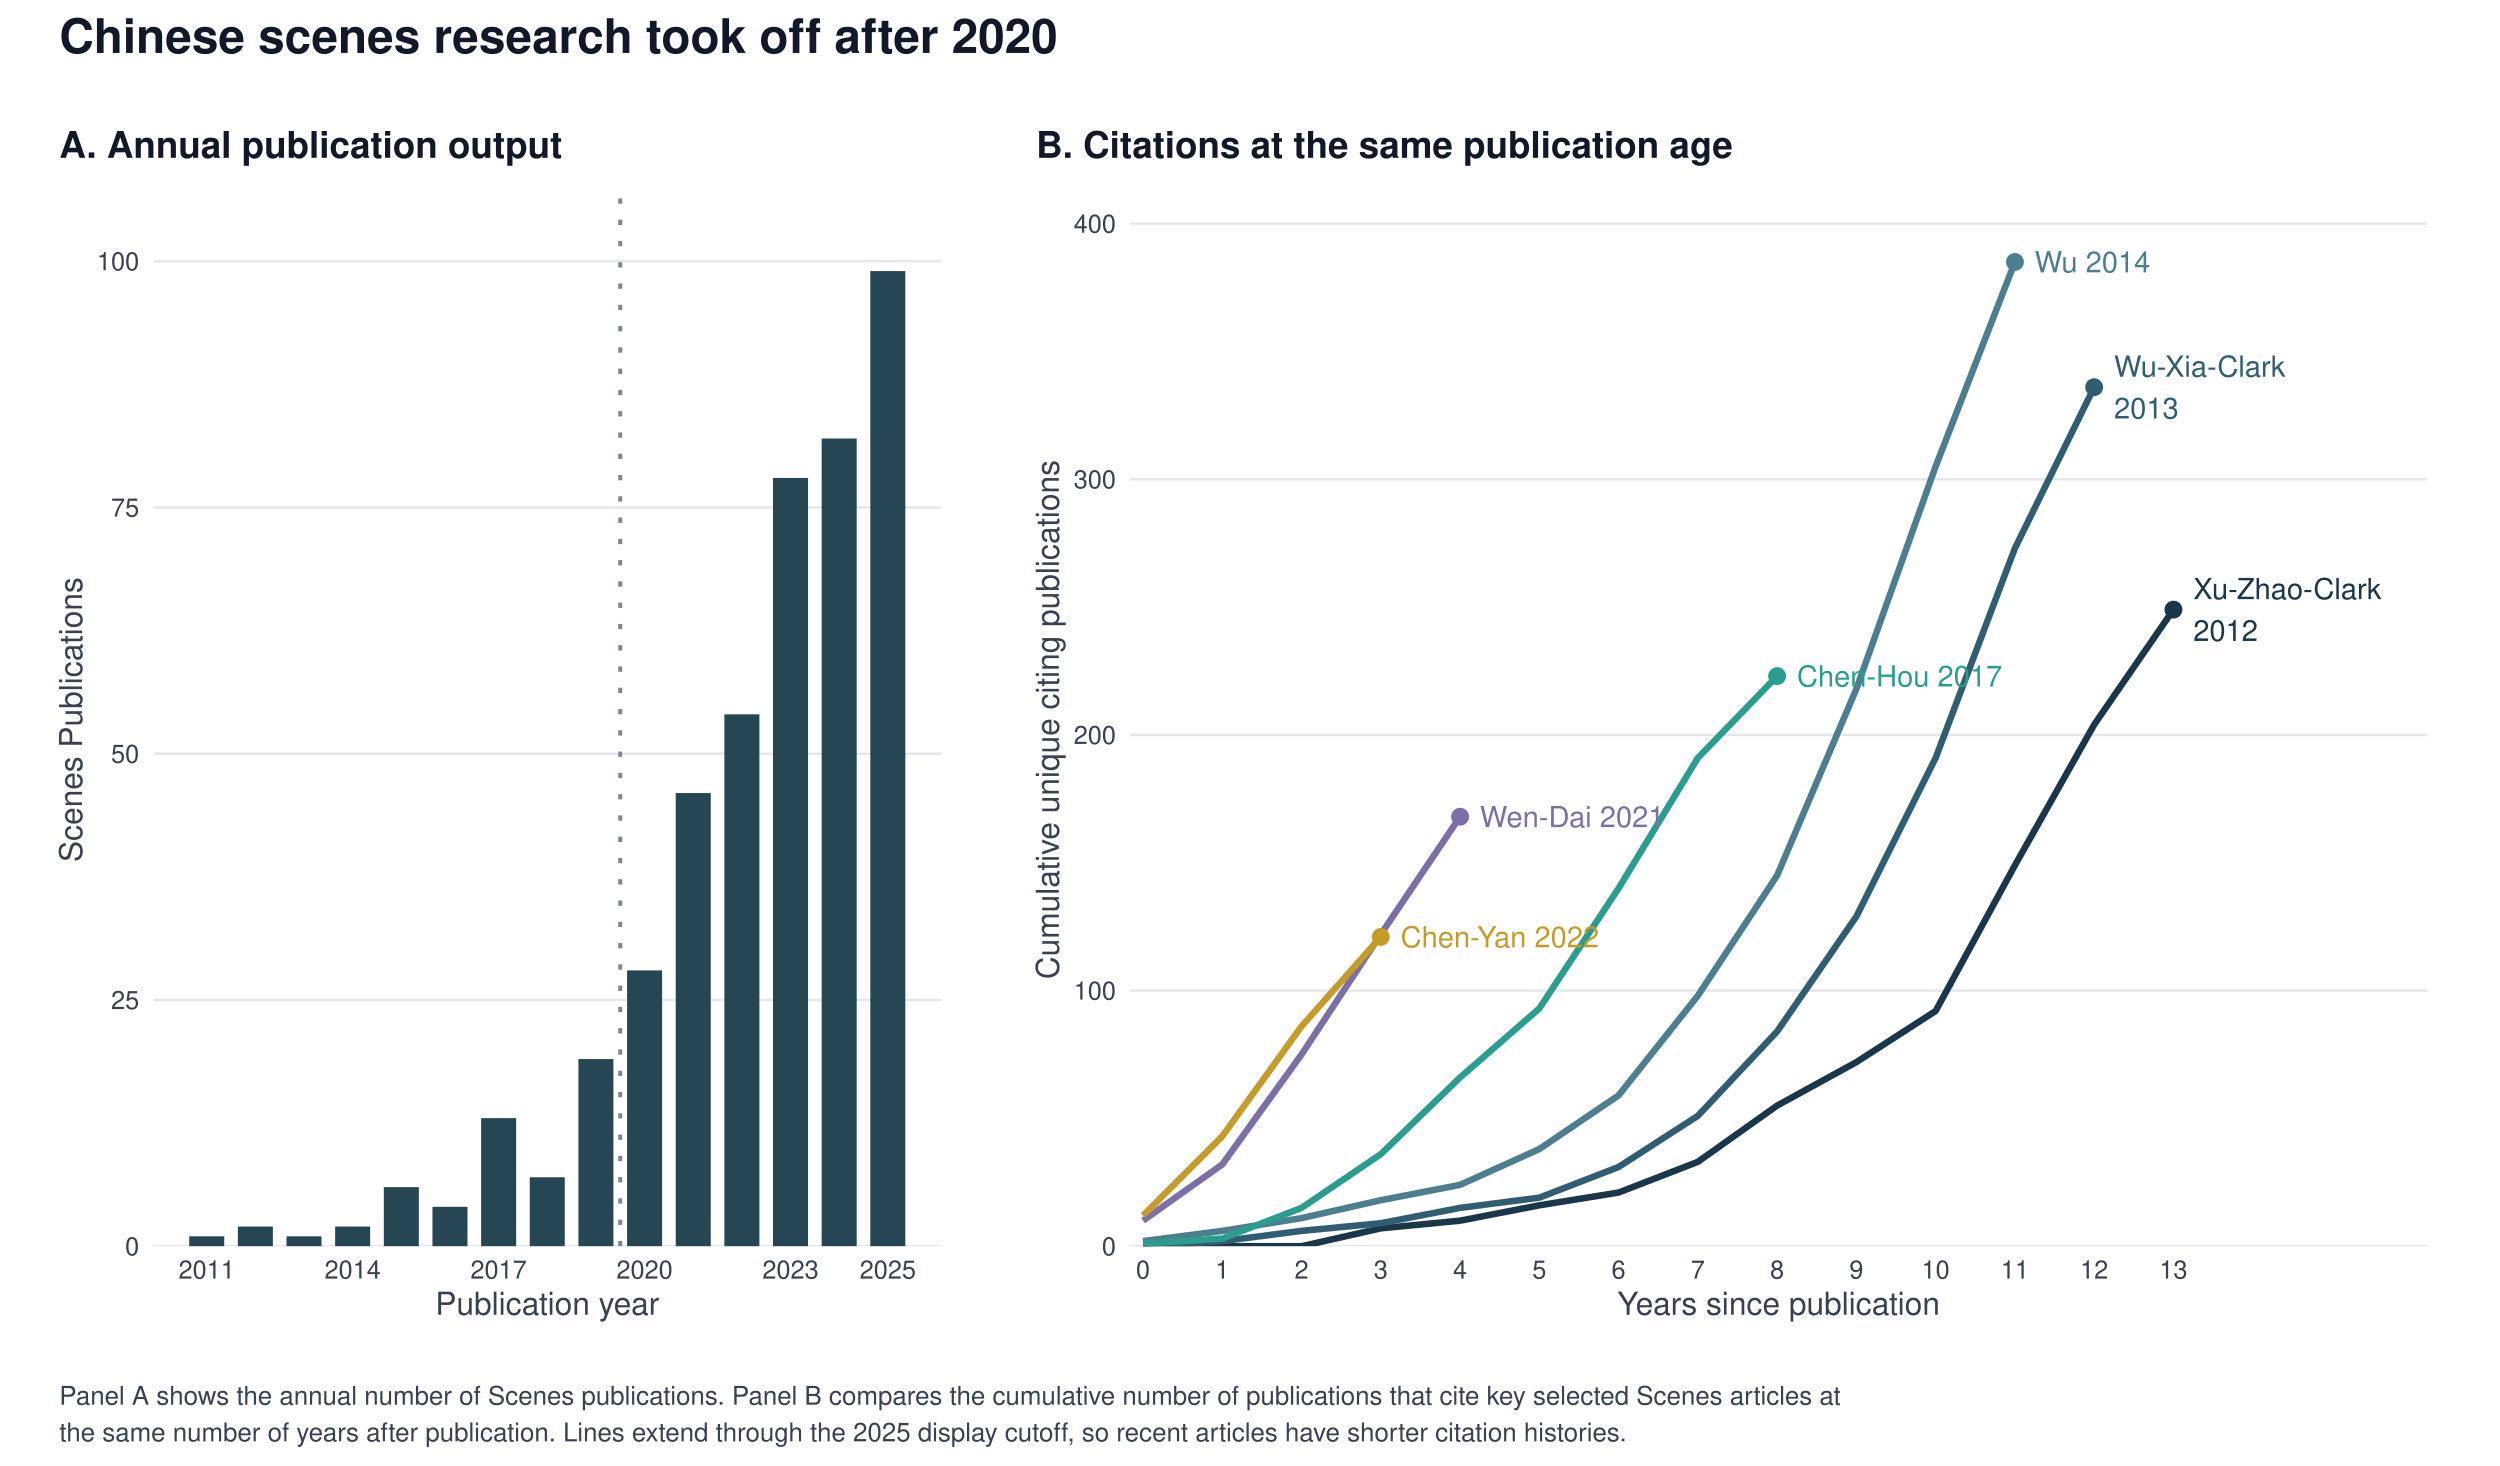
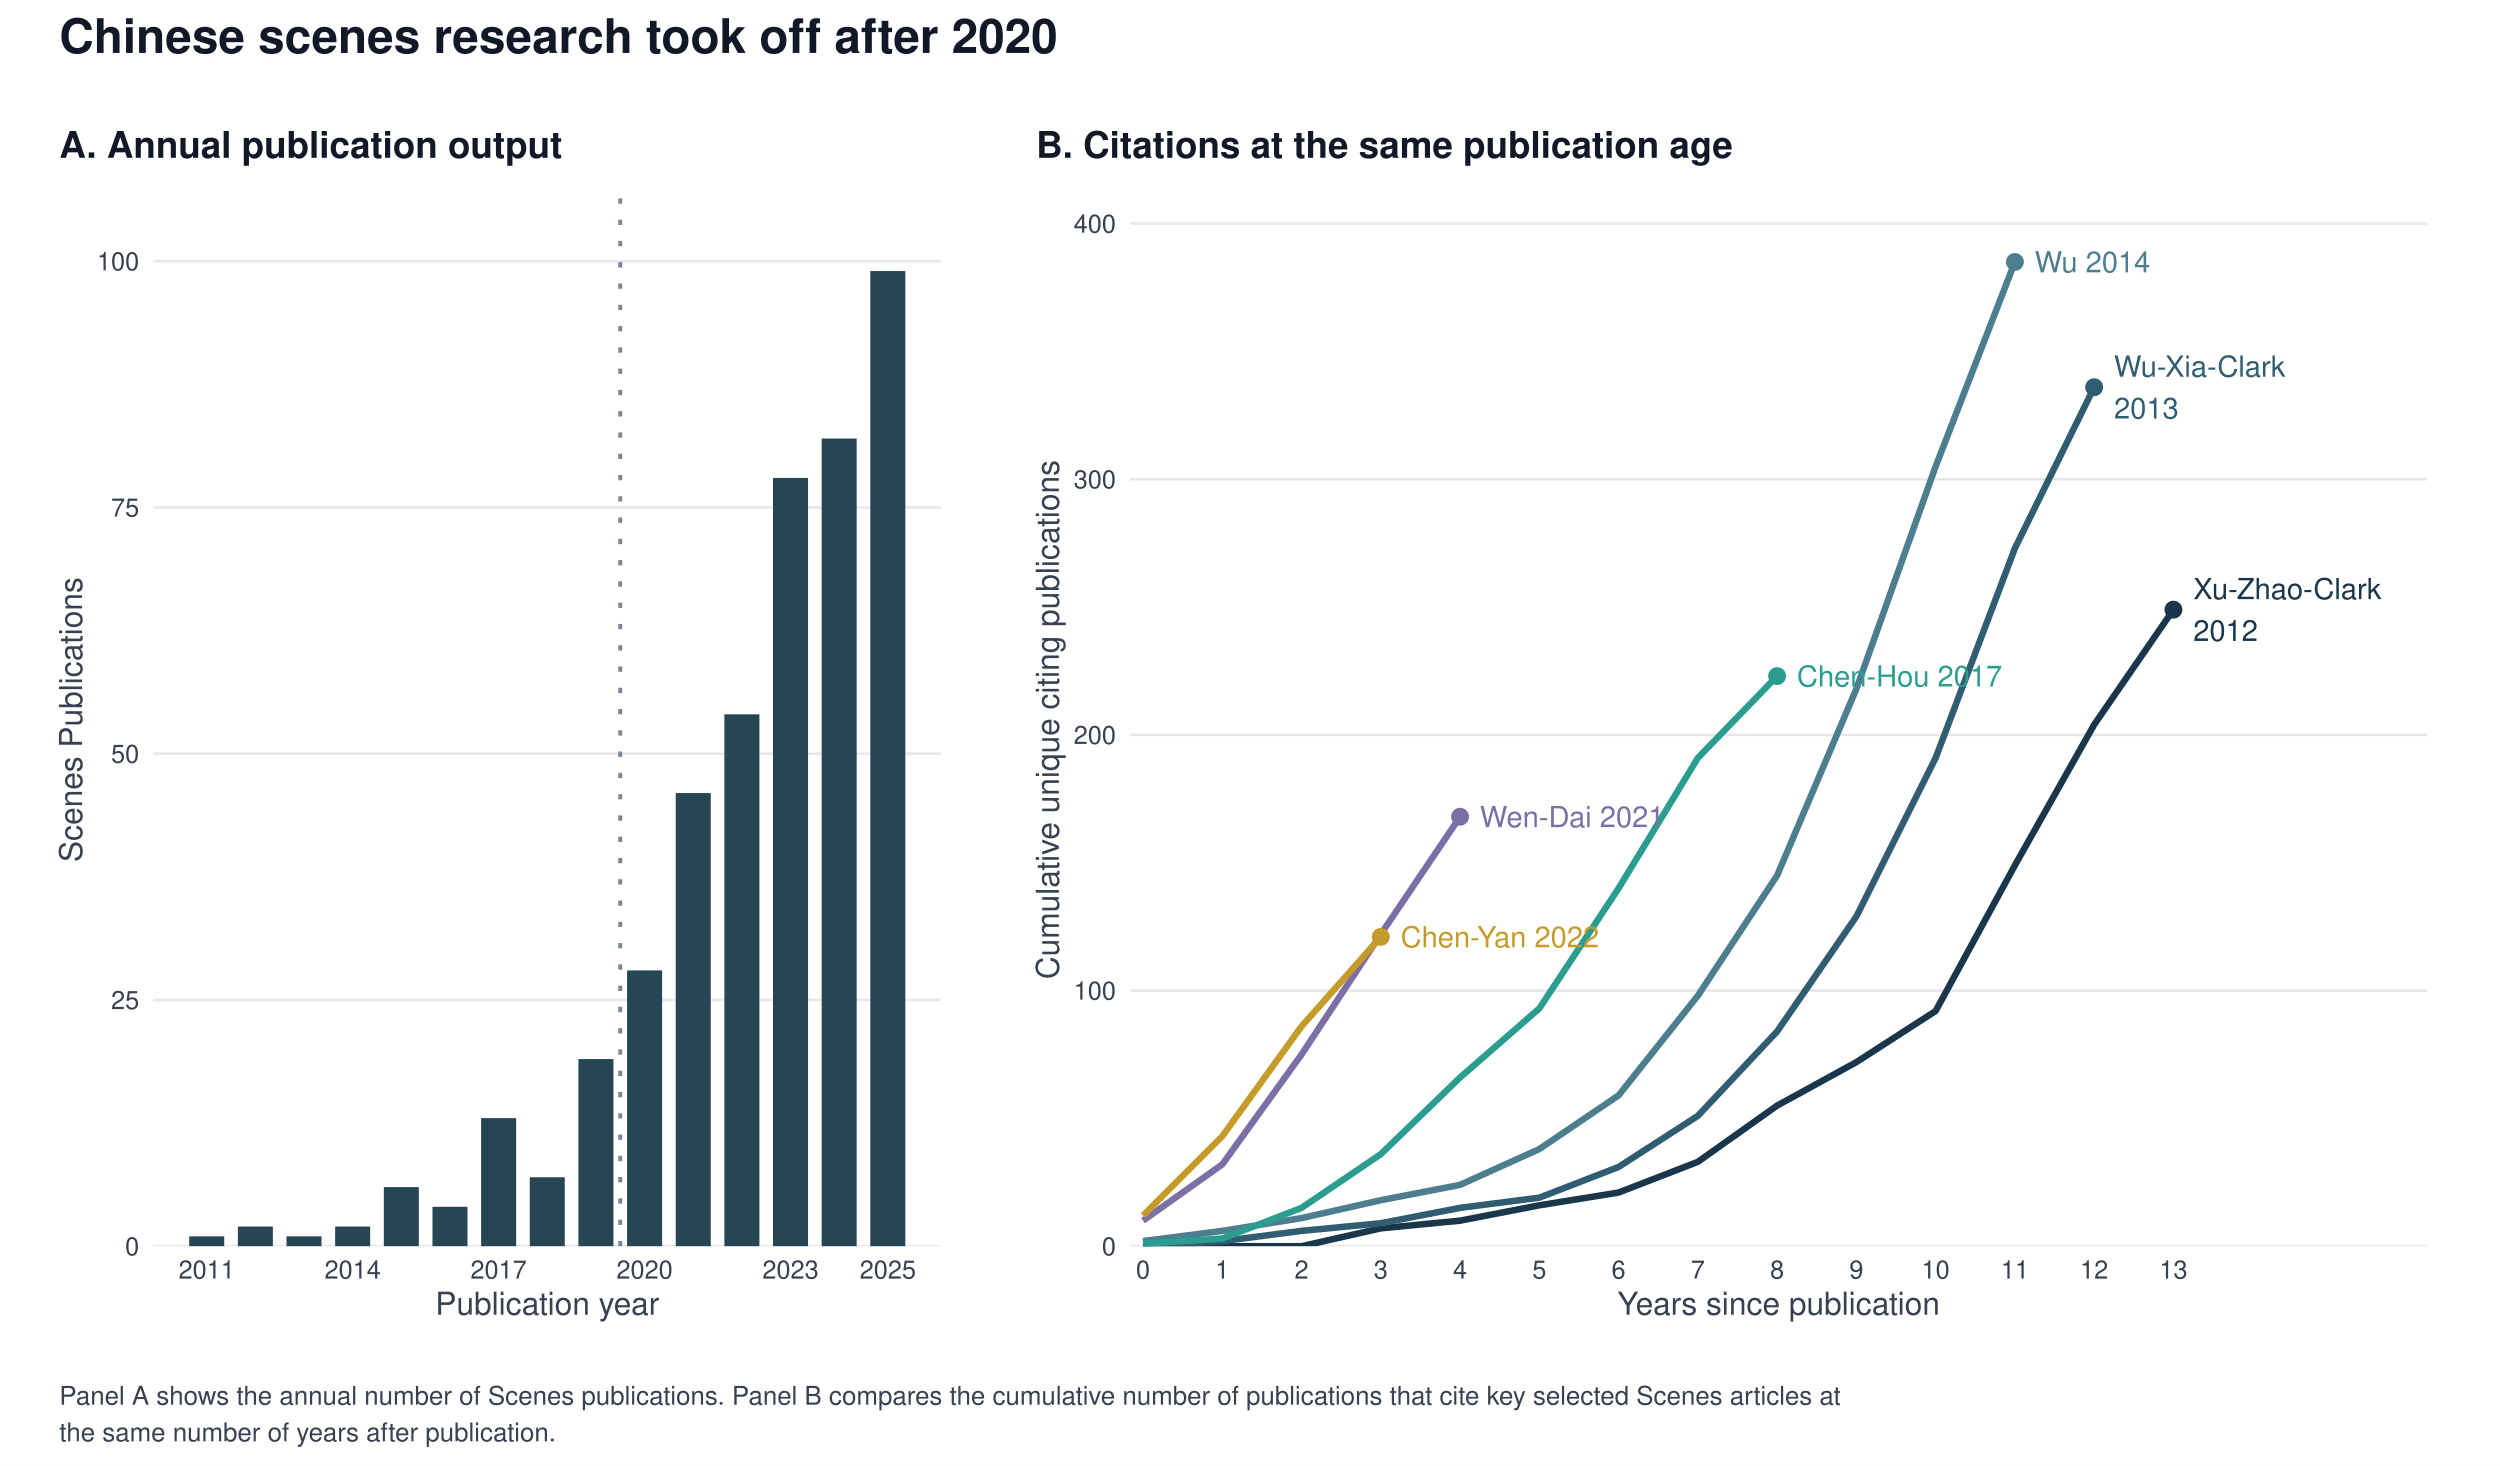
<svg xmlns="http://www.w3.org/2000/svg" class="svglite" width="734.40pt" height="430.56pt" viewBox="0 0 734.40 430.56">
  <defs>
    <style type="text/css">
    .svglite line, .svglite polyline, .svglite polygon, .svglite path, .svglite rect, .svglite circle {
      fill: none;
      stroke: #000000;
      stroke-linecap: round;
      stroke-linejoin: round;
      stroke-miterlimit: 10.00;
    }
    .svglite text {
      white-space: pre;
    }
  </style>
  </defs>
  <rect width="100%" height="100%" style="stroke: none; fill: #FFFFFF;" />
  <defs>
    <clipPath id="cpMC4wMHw3MzQuNDB8MC4wMHw0MzAuNTY=">
      <rect x="0.00" y="0.00" width="734.40" height="430.56" />
    </clipPath>
  </defs>
  <g clip-path="url(#cpMC4wMHw3MzQuNDB8MC4wMHw0MzAuNTY=)">
    <rect x="-0" y="0.00" width="734.40" height="430.56" style="stroke-width: 1.07; stroke: #FFFFFF; fill: #FFFFFF;" />
  </g>
  <defs>
    <clipPath id="cpNDUuMDZ8NzEyLjk4fDU2LjcxfDM2Ni4wOQ==">
      <rect x="45.06" y="56.71" width="667.92" height="309.38" />
    </clipPath>
  </defs>
  <g clip-path="url(#cpNDUuMDZ8NzEyLjk4fDU2LjcxfDM2Ni4wOQ==)">
</g>
  <g clip-path="url(#cpMC4wMHw3MzQuNDB8MC4wMHw0MzAuNTY=)">
</g>
  <defs>
    <clipPath id="cpNS40OHwyOTIuNDF8MjguNjF8Mzk4LjIz">
      <rect x="5.48" y="28.61" width="286.93" height="369.62" />
    </clipPath>
  </defs>
  <g clip-path="url(#cpNS40OHwyOTIuNDF8MjguNjF8Mzk4LjIz)">
    <rect x="5.48" y="28.61" width="286.93" height="369.62" style="stroke-width: 0.90; stroke: none; fill: #FFFFFF;" />
  </g>
  <g clip-path="url(#cpMC4wMHw3MzQuNDB8MC4wMHw0MzAuNTY=)">
</g>
  <defs>
    <clipPath id="cpMjkyLjQxfDcyOC45MnwyOC42MXwzOTguMjM=">
      <rect x="292.41" y="28.61" width="436.51" height="369.62" />
    </clipPath>
  </defs>
  <g clip-path="url(#cpMjkyLjQxfDcyOC45MnwyOC42MXwzOTguMjM=)">
    <rect x="292.41" y="28.61" width="436.51" height="369.62" style="stroke-width: 0.90; stroke: none; fill: #FFFFFF;" />
  </g>
  <g clip-path="url(#cpMC4wMHw3MzQuNDB8MC4wMHw0MzAuNTY=)">
</g>
  <defs>
    <clipPath id="cpNDUuMDZ8Mjc2LjQ3fDU2LjcxfDM2Ni4wOQ==">
      <rect x="45.06" y="56.71" width="231.41" height="309.38" />
    </clipPath>
  </defs>
  <g clip-path="url(#cpNDUuMDZ8Mjc2LjQ3fDU2LjcxfDM2Ni4wOQ==)">
    <polyline points="45.06,366.09 276.47,366.09 " style="stroke-width: 0.75; stroke: #E5E7EB; stroke-linecap: butt;" />
    <polyline points="45.06,293.75 276.47,293.75 " style="stroke-width: 0.75; stroke: #E5E7EB; stroke-linecap: butt;" />
    <polyline points="45.06,221.41 276.47,221.41 " style="stroke-width: 0.75; stroke: #E5E7EB; stroke-linecap: butt;" />
    <polyline points="45.06,149.07 276.47,149.07 " style="stroke-width: 0.75; stroke: #E5E7EB; stroke-linecap: butt;" />
    <polyline points="45.06,76.73 276.47,76.73 " style="stroke-width: 0.75; stroke: #E5E7EB; stroke-linecap: butt;" />
    <rect x="55.58" y="363.19" width="10.29" height="2.89" style="stroke-width: 0.90; stroke: none; stroke-linecap: butt; stroke-linejoin: miter; fill: #264653;" />
    <rect x="69.87" y="360.30" width="10.29" height="5.79" style="stroke-width: 0.90; stroke: none; stroke-linecap: butt; stroke-linejoin: miter; fill: #264653;" />
    <rect x="84.16" y="363.19" width="10.29" height="2.89" style="stroke-width: 0.90; stroke: none; stroke-linecap: butt; stroke-linejoin: miter; fill: #264653;" />
    <rect x="98.45" y="360.30" width="10.29" height="5.79" style="stroke-width: 0.90; stroke: none; stroke-linecap: butt; stroke-linejoin: miter; fill: #264653;" />
    <rect x="112.75" y="348.73" width="10.29" height="17.36" style="stroke-width: 0.90; stroke: none; stroke-linecap: butt; stroke-linejoin: miter; fill: #264653;" />
    <rect x="127.04" y="354.51" width="10.29" height="11.57" style="stroke-width: 0.90; stroke: none; stroke-linecap: butt; stroke-linejoin: miter; fill: #264653;" />
    <rect x="141.33" y="328.47" width="10.29" height="37.62" style="stroke-width: 0.90; stroke: none; stroke-linecap: butt; stroke-linejoin: miter; fill: #264653;" />
    <rect x="155.62" y="345.83" width="10.29" height="20.25" style="stroke-width: 0.90; stroke: none; stroke-linecap: butt; stroke-linejoin: miter; fill: #264653;" />
    <rect x="169.91" y="311.11" width="10.29" height="54.98" style="stroke-width: 0.90; stroke: none; stroke-linecap: butt; stroke-linejoin: miter; fill: #264653;" />
    <rect x="184.21" y="285.07" width="10.29" height="81.02" style="stroke-width: 0.90; stroke: none; stroke-linecap: butt; stroke-linejoin: miter; fill: #264653;" />
    <rect x="198.50" y="232.98" width="10.29" height="133.10" style="stroke-width: 0.90; stroke: none; stroke-linecap: butt; stroke-linejoin: miter; fill: #264653;" />
    <rect x="212.79" y="209.84" width="10.29" height="156.25" style="stroke-width: 0.90; stroke: none; stroke-linecap: butt; stroke-linejoin: miter; fill: #264653;" />
    <rect x="227.08" y="140.39" width="10.29" height="225.70" style="stroke-width: 0.90; stroke: none; stroke-linecap: butt; stroke-linejoin: miter; fill: #264653;" />
    <rect x="241.37" y="128.82" width="10.29" height="237.27" style="stroke-width: 0.90; stroke: none; stroke-linecap: butt; stroke-linejoin: miter; fill: #264653;" />
    <rect x="255.66" y="79.63" width="10.29" height="286.46" style="stroke-width: 0.90; stroke: none; stroke-linecap: butt; stroke-linejoin: miter; fill: #264653;" />
    <line x1="182.20" y1="366.09" x2="182.20" y2="56.71" style="stroke-width: 1.17; stroke: #7C8792; stroke-dasharray: 1.56,4.69; stroke-linecap: butt;" />
  </g>
  <g clip-path="url(#cpMC4wMHw3MzQuNDB8MC4wMHw0MzAuNTY=)">
    <text x="40.89" y="368.76" text-anchor="end" style="font-size: 7.44px;fill: #374151; font-family: &quot;Helvetica&quot;;" textLength="4.14px" lengthAdjust="spacingAndGlyphs">0</text>
    <text x="40.89" y="296.42" text-anchor="end" style="font-size: 7.44px;fill: #374151; font-family: &quot;Helvetica&quot;;" textLength="8.28px" lengthAdjust="spacingAndGlyphs">25</text>
    <text x="40.89" y="224.08" text-anchor="end" style="font-size: 7.44px;fill: #374151; font-family: &quot;Helvetica&quot;;" textLength="8.28px" lengthAdjust="spacingAndGlyphs">50</text>
    <text x="40.89" y="151.74" text-anchor="end" style="font-size: 7.44px;fill: #374151; font-family: &quot;Helvetica&quot;;" textLength="8.28px" lengthAdjust="spacingAndGlyphs">75</text>
    <text x="40.89" y="79.40" text-anchor="end" style="font-size: 7.44px;fill: #374151; font-family: &quot;Helvetica&quot;;" textLength="12.42px" lengthAdjust="spacingAndGlyphs">100</text>
    <text x="60.72" y="375.59" text-anchor="middle" style="font-size: 7.44px;fill: #374151; font-family: &quot;Helvetica&quot;;" textLength="16.56px" lengthAdjust="spacingAndGlyphs">2011</text>
    <text x="103.60" y="375.59" text-anchor="middle" style="font-size: 7.44px;fill: #374151; font-family: &quot;Helvetica&quot;;" textLength="16.56px" lengthAdjust="spacingAndGlyphs">2014</text>
    <text x="146.47" y="375.59" text-anchor="middle" style="font-size: 7.44px;fill: #374151; font-family: &quot;Helvetica&quot;;" textLength="16.56px" lengthAdjust="spacingAndGlyphs">2017</text>
    <text x="189.35" y="375.59" text-anchor="middle" style="font-size: 7.44px;fill: #374151; font-family: &quot;Helvetica&quot;;" textLength="16.56px" lengthAdjust="spacingAndGlyphs">2020</text>
    <text x="232.23" y="375.59" text-anchor="middle" style="font-size: 7.44px;fill: #374151; font-family: &quot;Helvetica&quot;;" textLength="16.56px" lengthAdjust="spacingAndGlyphs">2023</text>
    <text x="260.81" y="375.59" text-anchor="middle" style="font-size: 7.44px;fill: #374151; font-family: &quot;Helvetica&quot;;" textLength="16.56px" lengthAdjust="spacingAndGlyphs">2025</text>
    <text x="160.77" y="386.22" text-anchor="middle" style="font-size: 9.30px;fill: #374151; font-family: &quot;Helvetica&quot;;" textLength="66.15px" lengthAdjust="spacingAndGlyphs">Publication year</text>
    <text transform="translate(24.10,211.40) rotate(-90)" text-anchor="middle" style="font-size: 9.30px;fill: #374151; font-family: &quot;Helvetica&quot;;" textLength="83.73px" lengthAdjust="spacingAndGlyphs">Scenes Publications</text>
    <text x="17.43" y="46.35" style="font-size: 10.80px; font-weight: bold;fill: #111827; font-family: &quot;Helvetica&quot;;" textLength="147.57px" lengthAdjust="spacingAndGlyphs">A. Annual publication output</text>
  </g>
  <defs>
    <clipPath id="cpMzMxLjk5fDcxMi45OHw1Ni43MXwzNjYuMDk=">
      <rect x="331.99" y="56.71" width="380.99" height="309.38" />
    </clipPath>
  </defs>
  <g clip-path="url(#cpMzMxLjk5fDcxMi45OHw1Ni43MXwzNjYuMDk=)">
    <polyline points="331.99,366.09 712.98,366.09 " style="stroke-width: 0.75; stroke: #E5E7EB; stroke-linecap: butt;" />
    <polyline points="331.99,290.99 712.98,290.99 " style="stroke-width: 0.75; stroke: #E5E7EB; stroke-linecap: butt;" />
    <polyline points="331.99,215.89 712.98,215.89 " style="stroke-width: 0.75; stroke: #E5E7EB; stroke-linecap: butt;" />
    <polyline points="331.99,140.79 712.98,140.79 " style="stroke-width: 0.75; stroke: #E5E7EB; stroke-linecap: butt;" />
    <polyline points="331.99,65.68 712.98,65.68 " style="stroke-width: 0.75; stroke: #E5E7EB; stroke-linecap: butt;" />
    <polyline points="335.77,366.09 359.05,366.09 382.34,366.09 405.62,360.83 428.91,358.58 452.19,354.07 475.47,350.32 498.76,341.30 522.04,324.78 545.33,312.01 568.61,296.99 591.90,254.19 615.18,212.88 638.47,179.09 " style="stroke-width: 1.92; stroke: #19364A; stroke-linecap: butt;" />
    <polyline points="335.77,366.09 359.05,364.59 382.34,361.58 405.62,359.33 428.91,354.82 452.19,351.82 475.47,342.81 498.76,327.79 522.04,303.00 545.33,269.21 568.61,222.65 591.90,161.06 615.18,113.75 " style="stroke-width: 1.92; stroke: #315D72; stroke-linecap: butt;" />
    <polyline points="335.77,364.59 359.05,361.58 382.34,357.83 405.62,352.57 428.91,348.06 452.19,337.55 475.47,321.78 498.76,292.49 522.04,257.19 545.33,202.37 568.61,137.03 591.90,76.95 " style="stroke-width: 1.92; stroke: #4D7E8F; stroke-linecap: butt;" />
    <polyline points="335.77,365.34 359.05,363.83 382.34,354.82 405.62,339.05 428.91,316.52 452.19,296.24 475.47,260.95 498.76,222.65 522.04,198.61 " style="stroke-width: 1.92; stroke: #2A9D8F; stroke-linecap: butt;" />
    <polyline points="335.77,358.58 359.05,342.06 382.34,309.76 405.62,274.46 428.91,239.92 " style="stroke-width: 1.92; stroke: #7B6FA6; stroke-linecap: butt;" />
    <polyline points="335.77,357.08 359.05,333.79 382.34,301.50 405.62,275.22 " style="stroke-width: 1.92; stroke: #C59B2A; stroke-linecap: butt;" />
    <circle cx="638.47" cy="179.09" r="2.33" style="stroke-width: 0.60; stroke: #19364A; fill: #19364A;" />
    <circle cx="615.18" cy="113.75" r="2.33" style="stroke-width: 0.60; stroke: #315D72; fill: #315D72;" />
    <circle cx="591.90" cy="76.95" r="2.33" style="stroke-width: 0.60; stroke: #4D7E8F; fill: #4D7E8F;" />
    <circle cx="522.04" cy="198.61" r="2.33" style="stroke-width: 0.60; stroke: #2A9D8F; fill: #2A9D8F;" />
    <circle cx="428.91" cy="239.92" r="2.33" style="stroke-width: 0.60; stroke: #7B6FA6; fill: #7B6FA6;" />
    <circle cx="405.62" cy="275.22" r="2.33" style="stroke-width: 0.60; stroke: #C59B2A; fill: #C59B2A;" />
    <text x="644.29" y="176.00" style="font-size: 8.54px;fill: #19364A; font-family: &quot;Helvetica&quot;;" textLength="55.48px" lengthAdjust="spacingAndGlyphs">Xu-Zhao-Clark</text>
    <text x="644.29" y="188.29" style="font-size: 8.54px;fill: #19364A; font-family: &quot;Helvetica&quot;;" textLength="18.98px" lengthAdjust="spacingAndGlyphs">2012</text>
    <text x="621.01" y="110.66" style="font-size: 8.54px;fill: #315D72; font-family: &quot;Helvetica&quot;;" textLength="50.72px" lengthAdjust="spacingAndGlyphs">Wu-Xia-Clark</text>
    <text x="621.01" y="122.95" style="font-size: 8.54px;fill: #315D72; font-family: &quot;Helvetica&quot;;" textLength="18.98px" lengthAdjust="spacingAndGlyphs">2013</text>
    <text x="597.72" y="80.01" style="font-size: 8.54px;fill: #4D7E8F; font-family: &quot;Helvetica&quot;;" textLength="34.14px" lengthAdjust="spacingAndGlyphs">Wu 2014</text>
    <text x="527.87" y="201.67" style="font-size: 8.54px;fill: #2A9D8F; font-family: &quot;Helvetica&quot;;" textLength="60.24px" lengthAdjust="spacingAndGlyphs">Chen-Hou 2017</text>
    <text x="434.73" y="242.98" style="font-size: 8.54px;fill: #7B6FA6; font-family: &quot;Helvetica&quot;;" textLength="54.53px" lengthAdjust="spacingAndGlyphs">Wen-Dai 2021</text>
    <text x="411.44" y="278.28" style="font-size: 8.54px;fill: #C59B2A; font-family: &quot;Helvetica&quot;;" textLength="59.77px" lengthAdjust="spacingAndGlyphs">Chen-Yan 2022</text>
  </g>
  <g clip-path="url(#cpMC4wMHw3MzQuNDB8MC4wMHw0MzAuNTY=)">
    <text x="327.82" y="368.76" text-anchor="end" style="font-size: 7.44px;fill: #374151; font-family: &quot;Helvetica&quot;;" textLength="4.14px" lengthAdjust="spacingAndGlyphs">0</text>
    <text x="327.82" y="293.65" text-anchor="end" style="font-size: 7.44px;fill: #374151; font-family: &quot;Helvetica&quot;;" textLength="12.42px" lengthAdjust="spacingAndGlyphs">100</text>
    <text x="327.82" y="218.55" text-anchor="end" style="font-size: 7.44px;fill: #374151; font-family: &quot;Helvetica&quot;;" textLength="12.42px" lengthAdjust="spacingAndGlyphs">200</text>
    <text x="327.82" y="143.45" text-anchor="end" style="font-size: 7.44px;fill: #374151; font-family: &quot;Helvetica&quot;;" textLength="12.42px" lengthAdjust="spacingAndGlyphs">300</text>
    <text x="327.82" y="68.35" text-anchor="end" style="font-size: 7.44px;fill: #374151; font-family: &quot;Helvetica&quot;;" textLength="12.42px" lengthAdjust="spacingAndGlyphs">400</text>
    <text x="335.77" y="375.59" text-anchor="middle" style="font-size: 7.44px;fill: #374151; font-family: &quot;Helvetica&quot;;" textLength="4.14px" lengthAdjust="spacingAndGlyphs">0</text>
    <text x="359.05" y="375.59" text-anchor="middle" style="font-size: 7.44px;fill: #374151; font-family: &quot;Helvetica&quot;;" textLength="4.14px" lengthAdjust="spacingAndGlyphs">1</text>
    <text x="382.34" y="375.59" text-anchor="middle" style="font-size: 7.44px;fill: #374151; font-family: &quot;Helvetica&quot;;" textLength="4.14px" lengthAdjust="spacingAndGlyphs">2</text>
    <text x="405.62" y="375.59" text-anchor="middle" style="font-size: 7.44px;fill: #374151; font-family: &quot;Helvetica&quot;;" textLength="4.14px" lengthAdjust="spacingAndGlyphs">3</text>
    <text x="428.91" y="375.59" text-anchor="middle" style="font-size: 7.44px;fill: #374151; font-family: &quot;Helvetica&quot;;" textLength="4.14px" lengthAdjust="spacingAndGlyphs">4</text>
    <text x="452.19" y="375.59" text-anchor="middle" style="font-size: 7.44px;fill: #374151; font-family: &quot;Helvetica&quot;;" textLength="4.14px" lengthAdjust="spacingAndGlyphs">5</text>
    <text x="475.47" y="375.59" text-anchor="middle" style="font-size: 7.44px;fill: #374151; font-family: &quot;Helvetica&quot;;" textLength="4.14px" lengthAdjust="spacingAndGlyphs">6</text>
    <text x="498.76" y="375.59" text-anchor="middle" style="font-size: 7.44px;fill: #374151; font-family: &quot;Helvetica&quot;;" textLength="4.14px" lengthAdjust="spacingAndGlyphs">7</text>
    <text x="522.04" y="375.59" text-anchor="middle" style="font-size: 7.44px;fill: #374151; font-family: &quot;Helvetica&quot;;" textLength="4.14px" lengthAdjust="spacingAndGlyphs">8</text>
    <text x="545.33" y="375.59" text-anchor="middle" style="font-size: 7.44px;fill: #374151; font-family: &quot;Helvetica&quot;;" textLength="4.14px" lengthAdjust="spacingAndGlyphs">9</text>
    <text x="568.61" y="375.59" text-anchor="middle" style="font-size: 7.44px;fill: #374151; font-family: &quot;Helvetica&quot;;" textLength="8.28px" lengthAdjust="spacingAndGlyphs">10</text>
    <text x="591.90" y="375.59" text-anchor="middle" style="font-size: 7.44px;fill: #374151; font-family: &quot;Helvetica&quot;;" textLength="8.28px" lengthAdjust="spacingAndGlyphs">11</text>
    <text x="615.18" y="375.59" text-anchor="middle" style="font-size: 7.44px;fill: #374151; font-family: &quot;Helvetica&quot;;" textLength="8.28px" lengthAdjust="spacingAndGlyphs">12</text>
    <text x="638.47" y="375.59" text-anchor="middle" style="font-size: 7.44px;fill: #374151; font-family: &quot;Helvetica&quot;;" textLength="8.28px" lengthAdjust="spacingAndGlyphs">13</text>
    <text x="522.49" y="386.22" text-anchor="middle" style="font-size: 9.30px;fill: #374151; font-family: &quot;Helvetica&quot;;" textLength="95.62px" lengthAdjust="spacingAndGlyphs">Years since publication</text>
    <text transform="translate(311.04,211.40) rotate(-90)" text-anchor="middle" style="font-size: 9.30px;fill: #374151; font-family: &quot;Helvetica&quot;;" textLength="152.99px" lengthAdjust="spacingAndGlyphs">Cumulative unique citing publications</text>
    <text x="304.37" y="46.35" style="font-size: 10.80px; font-weight: bold;fill: #111827; font-family: &quot;Helvetica&quot;;" textLength="204.64px" lengthAdjust="spacingAndGlyphs">B. Citations at the same publication age</text>
    <text x="17.43" y="412.64" style="font-size: 7.60px;fill: #374151; font-family: &quot;Helvetica&quot;;" textLength="524.78px" lengthAdjust="spacingAndGlyphs">Panel A shows the annual number of Scenes publications. Panel B compares the cumulative number of publications that cite key selected Scenes articles at</text>
-     <text x="17.43" y="423.40" style="font-size: 7.60px;fill: #374151; font-family: &quot;Helvetica&quot;;" textLength="461.89px" lengthAdjust="spacingAndGlyphs">the same number of years after publication. Lines extend through the 2025 display cutoff, so recent articles have shorter citation histories.</text>
+     <text x="17.43" y="423.40" style="font-size: 7.60px;fill: #374151; font-family: &quot;Helvetica&quot;;" textLength="146.09px" lengthAdjust="spacingAndGlyphs">the same number of years after publication.</text>
    <text x="17.43" y="15.55" style="font-size: 14.00px; font-weight: bold;fill: #111827; font-family: &quot;Helvetica&quot;;" textLength="292.46px" lengthAdjust="spacingAndGlyphs">Chinese scenes research took off after 2020</text>
  </g>
</svg>
